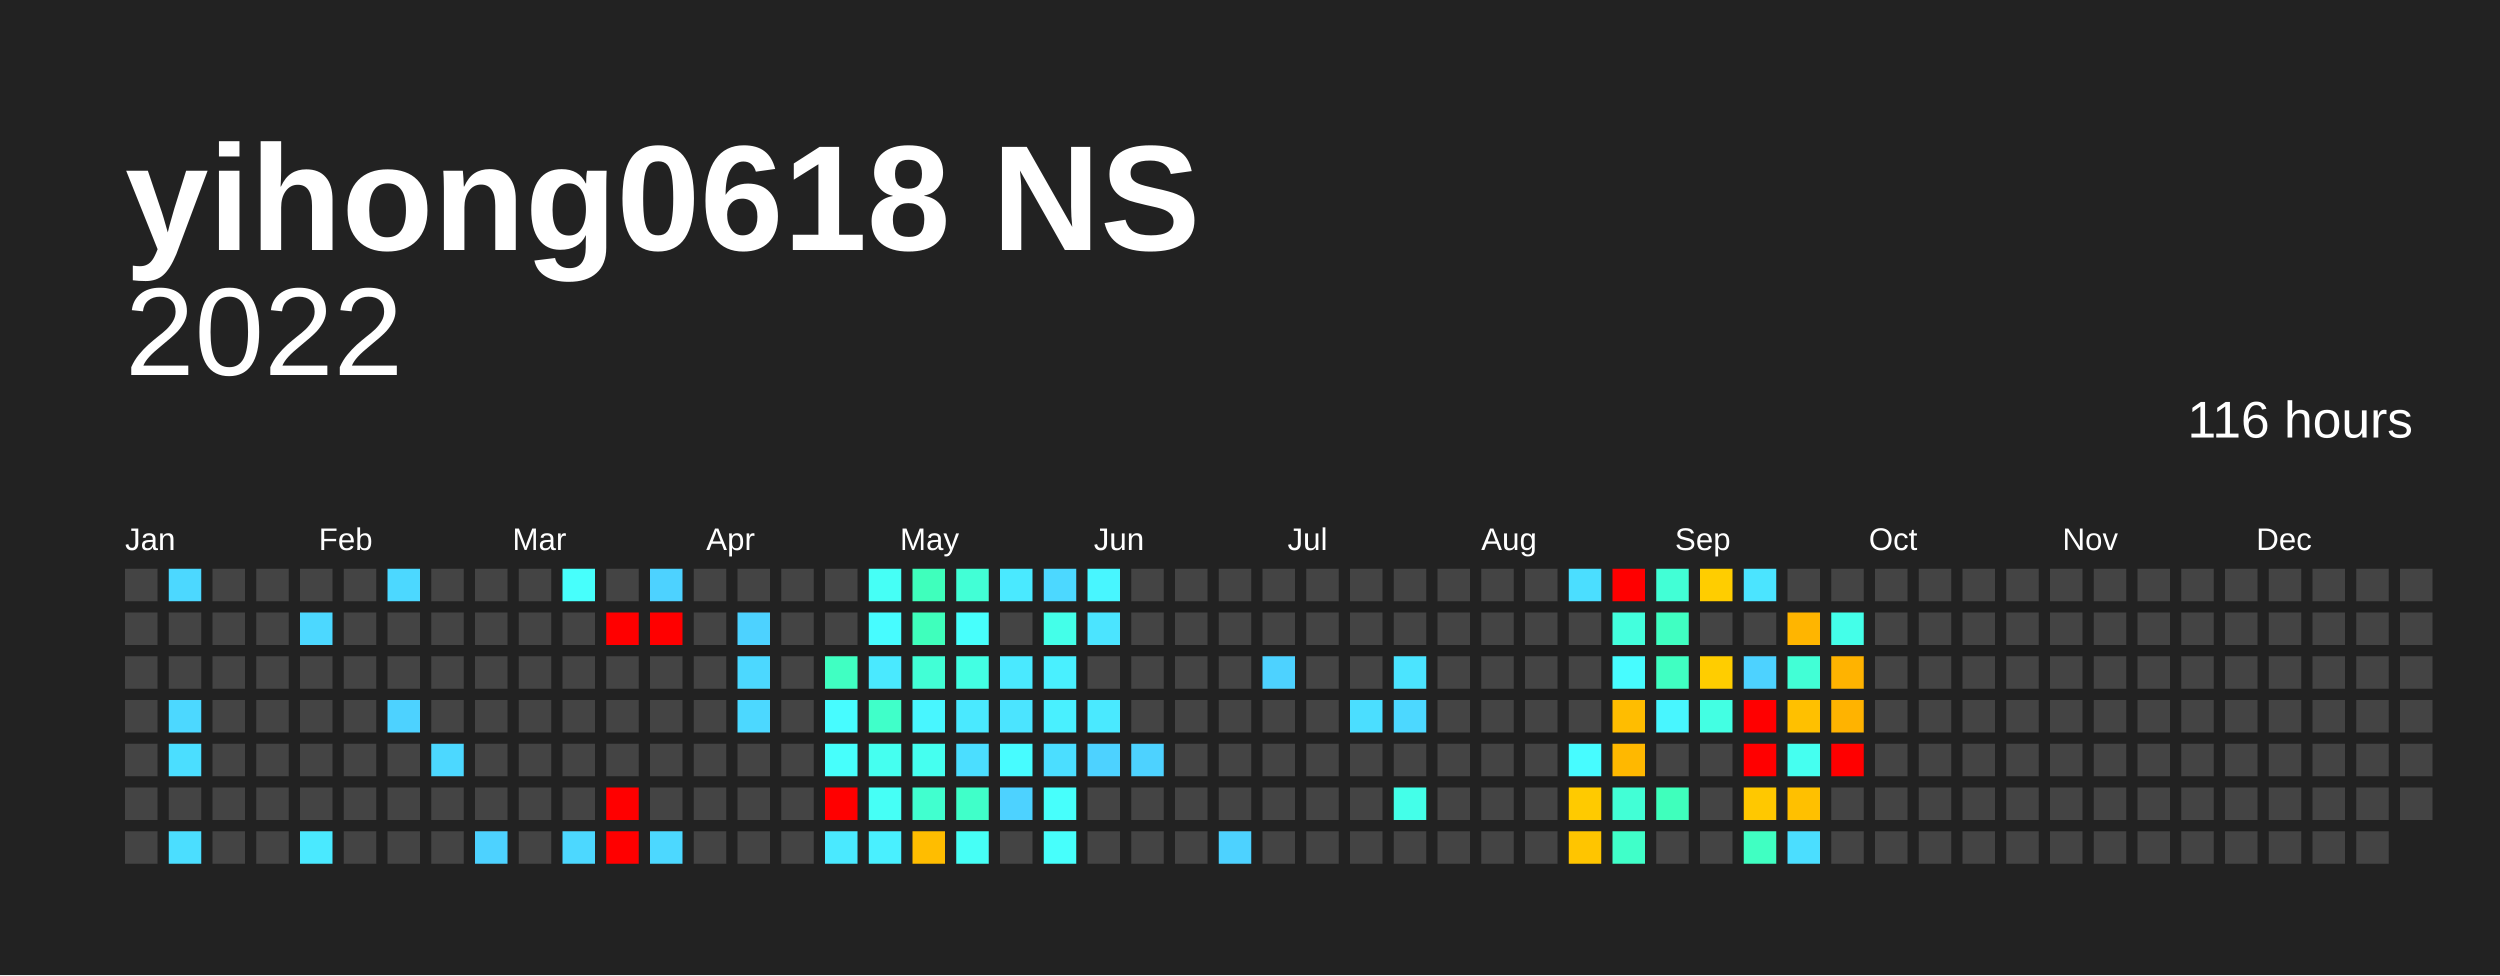
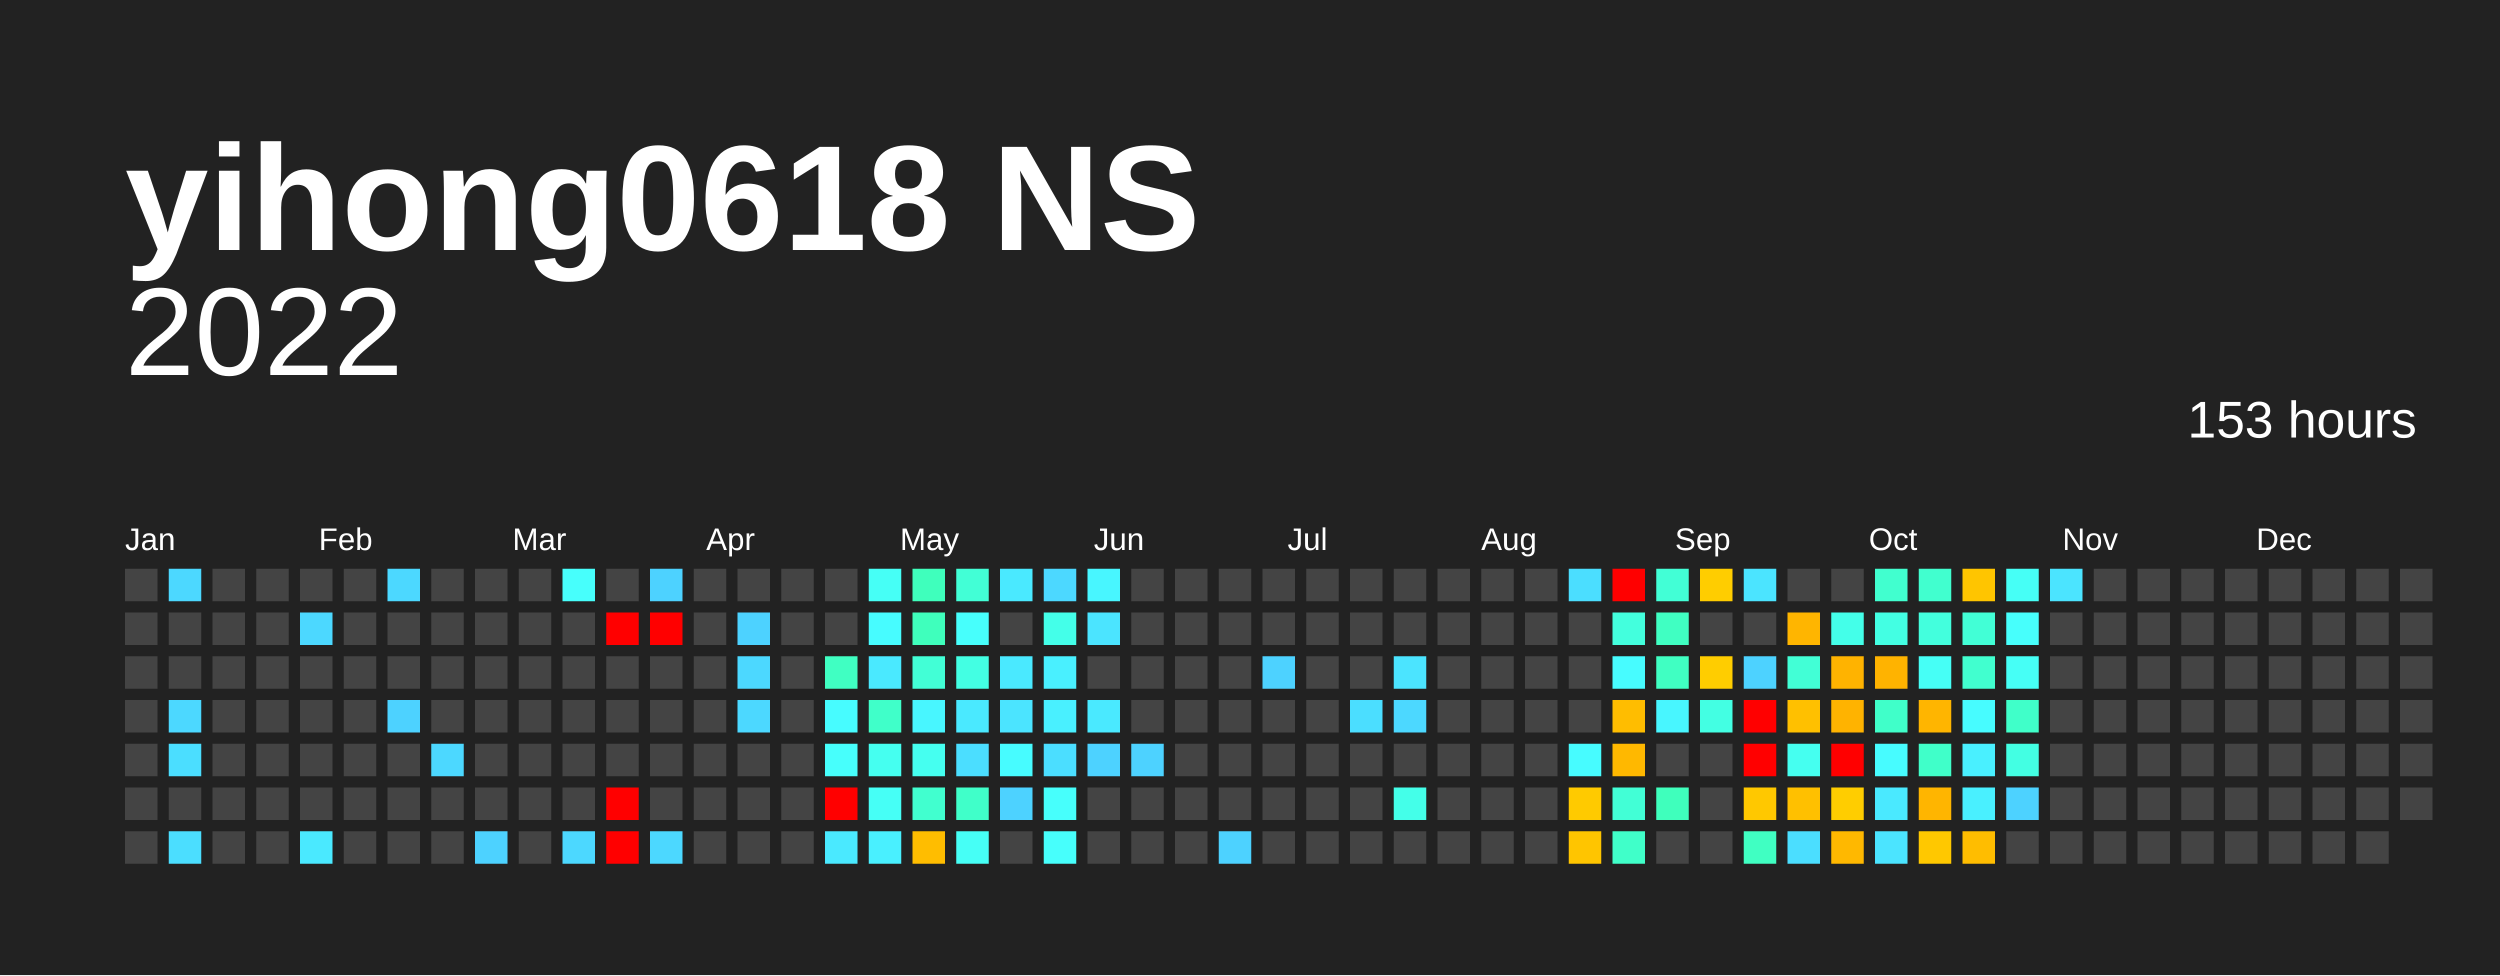
<svg xmlns="http://www.w3.org/2000/svg" baseProfile="full" height="78mm" version="1.1" viewBox="0,0,200,78" width="200mm">
  <defs />
  <rect fill="#222222" height="78" width="200" x="0" y="0" />
  <text fill="#FFFFFF" style="font-size:12px; font-family:Arial; font-weight:bold;" x="10" y="20">yihong0618 NS</text>
  <text alignment-baseline="hanging" fill="#FFFFFF" style="font-size:10.0px; font-family:Arial;" x="10" y="30">2022</text>
-   <text alignment-baseline="hanging" fill="#FFFFFF" style="font-size:4.125px; font-family:Arial;" x="175" y="35">116 hours</text>
+   <text alignment-baseline="hanging" fill="#FFFFFF" style="font-size:4.125px; font-family:Arial;" x="175" y="35">153 hours</text>
  <text fill="#FFFFFF" style="font-size:2.5px; font-family:Arial" x="10.0" y="44">Jan</text>
  <text fill="#FFFFFF" style="font-size:2.5px; font-family:Arial" x="25.5" y="44">Feb</text>
  <text fill="#FFFFFF" style="font-size:2.5px; font-family:Arial" x="41.0" y="44">Mar</text>
  <text fill="#FFFFFF" style="font-size:2.5px; font-family:Arial" x="56.5" y="44">Apr</text>
  <text fill="#FFFFFF" style="font-size:2.5px; font-family:Arial" x="72.0" y="44">May</text>
  <text fill="#FFFFFF" style="font-size:2.5px; font-family:Arial" x="87.5" y="44">Jun</text>
  <text fill="#FFFFFF" style="font-size:2.5px; font-family:Arial" x="103.0" y="44">Jul</text>
  <text fill="#FFFFFF" style="font-size:2.5px; font-family:Arial" x="118.5" y="44">Aug</text>
  <text fill="#FFFFFF" style="font-size:2.5px; font-family:Arial" x="134.0" y="44">Sep</text>
  <text fill="#FFFFFF" style="font-size:2.5px; font-family:Arial" x="149.5" y="44">Oct</text>
  <text fill="#FFFFFF" style="font-size:2.5px; font-family:Arial" x="165.0" y="44">Nov</text>
  <text fill="#FFFFFF" style="font-size:2.5px; font-family:Arial" x="180.5" y="44">Dec</text>
  <rect fill="#444444" height="2.6" width="2.6" x="10.0" y="45.5" />
  <rect fill="#444444" height="2.6" width="2.6" x="10.0" y="49.0" />
  <rect fill="#444444" height="2.6" width="2.6" x="10.0" y="52.5" />
  <rect fill="#444444" height="2.6" width="2.6" x="10.0" y="56.0" />
  <rect fill="#444444" height="2.6" width="2.6" x="10.0" y="59.5" />
  <rect fill="#444444" height="2.6" width="2.6" x="10.0" y="63.0" />
  <rect fill="#444444" height="2.6" width="2.6" x="10.0" y="66.5" />
  <rect fill="#4cd8ff" height="2.6" width="2.6" x="13.5" y="45.5" />
  <rect fill="#444444" height="2.6" width="2.6" x="13.5" y="49.0" />
  <rect fill="#444444" height="2.6" width="2.6" x="13.5" y="52.5" />
  <rect fill="#4cd8ff" height="2.6" width="2.6" x="13.5" y="56.0" />
  <rect fill="#4bdeff" height="2.6" width="2.6" x="13.5" y="59.5" />
  <rect fill="#444444" height="2.6" width="2.6" x="13.5" y="63.0" />
  <rect fill="#4bdeff" height="2.6" width="2.6" x="13.5" y="66.5" />
  <rect fill="#444444" height="2.6" width="2.6" x="17.0" y="45.5" />
  <rect fill="#444444" height="2.6" width="2.6" x="17.0" y="49.0" />
  <rect fill="#444444" height="2.6" width="2.6" x="17.0" y="52.5" />
  <rect fill="#444444" height="2.6" width="2.6" x="17.0" y="56.0" />
  <rect fill="#444444" height="2.6" width="2.6" x="17.0" y="59.5" />
  <rect fill="#444444" height="2.6" width="2.6" x="17.0" y="63.0" />
  <rect fill="#444444" height="2.6" width="2.6" x="17.0" y="66.5" />
  <rect fill="#444444" height="2.6" width="2.6" x="20.5" y="45.5" />
  <rect fill="#444444" height="2.6" width="2.6" x="20.5" y="49.0" />
  <rect fill="#444444" height="2.6" width="2.6" x="20.5" y="52.5" />
  <rect fill="#444444" height="2.6" width="2.6" x="20.5" y="56.0" />
  <rect fill="#444444" height="2.6" width="2.6" x="20.5" y="59.5" />
  <rect fill="#444444" height="2.6" width="2.6" x="20.5" y="63.0" />
  <rect fill="#444444" height="2.6" width="2.6" x="20.5" y="66.5" />
  <rect fill="#444444" height="2.6" width="2.6" x="24.0" y="45.5" />
  <rect fill="#4cd8ff" height="2.6" width="2.6" x="24.0" y="49.0" />
  <rect fill="#444444" height="2.6" width="2.6" x="24.0" y="52.5" />
  <rect fill="#444444" height="2.6" width="2.6" x="24.0" y="56.0" />
  <rect fill="#444444" height="2.6" width="2.6" x="24.0" y="59.5" />
  <rect fill="#444444" height="2.6" width="2.6" x="24.0" y="63.0" />
  <rect fill="#4ae9ff" height="2.6" width="2.6" x="24.0" y="66.5" />
  <rect fill="#444444" height="2.6" width="2.6" x="27.5" y="45.5" />
  <rect fill="#444444" height="2.6" width="2.6" x="27.5" y="49.0" />
  <rect fill="#444444" height="2.6" width="2.6" x="27.5" y="52.5" />
  <rect fill="#444444" height="2.6" width="2.6" x="27.5" y="56.0" />
  <rect fill="#444444" height="2.6" width="2.6" x="27.5" y="59.5" />
  <rect fill="#444444" height="2.6" width="2.6" x="27.5" y="63.0" />
  <rect fill="#444444" height="2.6" width="2.6" x="27.5" y="66.5" />
  <rect fill="#4cd8ff" height="2.6" width="2.6" x="31.0" y="45.5" />
  <rect fill="#444444" height="2.6" width="2.6" x="31.0" y="49.0" />
  <rect fill="#444444" height="2.6" width="2.6" x="31.0" y="52.5" />
  <rect fill="#4dd2ff" height="2.6" width="2.6" x="31.0" y="56.0" />
  <rect fill="#444444" height="2.6" width="2.6" x="31.0" y="59.5" />
  <rect fill="#444444" height="2.6" width="2.6" x="31.0" y="63.0" />
  <rect fill="#444444" height="2.6" width="2.6" x="31.0" y="66.5" />
  <rect fill="#444444" height="2.6" width="2.6" x="34.5" y="45.5" />
  <rect fill="#444444" height="2.6" width="2.6" x="34.5" y="49.0" />
  <rect fill="#444444" height="2.6" width="2.6" x="34.5" y="52.5" />
  <rect fill="#444444" height="2.6" width="2.6" x="34.5" y="56.0" />
  <rect fill="#4cd8ff" height="2.6" width="2.6" x="34.5" y="59.5" />
  <rect fill="#444444" height="2.6" width="2.6" x="34.5" y="63.0" />
  <rect fill="#444444" height="2.6" width="2.6" x="34.5" y="66.5" />
  <rect fill="#444444" height="2.6" width="2.6" x="38.0" y="45.5" />
  <rect fill="#444444" height="2.6" width="2.6" x="38.0" y="49.0" />
  <rect fill="#444444" height="2.6" width="2.6" x="38.0" y="52.5" />
  <rect fill="#444444" height="2.6" width="2.6" x="38.0" y="56.0" />
  <rect fill="#444444" height="2.6" width="2.6" x="38.0" y="59.5" />
  <rect fill="#444444" height="2.6" width="2.6" x="38.0" y="63.0" />
  <rect fill="#4dd2ff" height="2.6" width="2.6" x="38.0" y="66.5" />
  <rect fill="#444444" height="2.6" width="2.6" x="41.5" y="45.5" />
  <rect fill="#444444" height="2.6" width="2.6" x="41.5" y="49.0" />
  <rect fill="#444444" height="2.6" width="2.6" x="41.5" y="52.5" />
  <rect fill="#444444" height="2.6" width="2.6" x="41.5" y="56.0" />
  <rect fill="#444444" height="2.6" width="2.6" x="41.5" y="59.5" />
  <rect fill="#444444" height="2.6" width="2.6" x="41.5" y="63.0" />
  <rect fill="#444444" height="2.6" width="2.6" x="41.5" y="66.5" />
  <rect fill="#47fffc" height="2.6" width="2.6" x="45.0" y="45.5" />
  <rect fill="#444444" height="2.6" width="2.6" x="45.0" y="49.0" />
  <rect fill="#444444" height="2.6" width="2.6" x="45.0" y="52.5" />
  <rect fill="#444444" height="2.6" width="2.6" x="45.0" y="56.0" />
  <rect fill="#444444" height="2.6" width="2.6" x="45.0" y="59.5" />
  <rect fill="#444444" height="2.6" width="2.6" x="45.0" y="63.0" />
  <rect fill="#4cd8ff" height="2.6" width="2.6" x="45.0" y="66.5" />
  <rect fill="#444444" height="2.6" width="2.6" x="48.5" y="45.5" />
  <rect fill="red" height="2.6" width="2.6" x="48.5" y="49.0" />
  <rect fill="#444444" height="2.6" width="2.6" x="48.5" y="52.5" />
  <rect fill="#444444" height="2.6" width="2.6" x="48.5" y="56.0" />
  <rect fill="#444444" height="2.6" width="2.6" x="48.5" y="59.5" />
  <rect fill="red" height="2.6" width="2.6" x="48.5" y="63.0" />
  <rect fill="red" height="2.6" width="2.6" x="48.5" y="66.5" />
  <rect fill="#4dd2ff" height="2.6" width="2.6" x="52.0" y="45.5" />
  <rect fill="red" height="2.6" width="2.6" x="52.0" y="49.0" />
  <rect fill="#444444" height="2.6" width="2.6" x="52.0" y="52.5" />
  <rect fill="#444444" height="2.6" width="2.6" x="52.0" y="56.0" />
  <rect fill="#444444" height="2.6" width="2.6" x="52.0" y="59.5" />
  <rect fill="#444444" height="2.6" width="2.6" x="52.0" y="63.0" />
  <rect fill="#4cd8ff" height="2.6" width="2.6" x="52.0" y="66.5" />
  <rect fill="#444444" height="2.6" width="2.6" x="55.5" y="45.5" />
  <rect fill="#444444" height="2.6" width="2.6" x="55.5" y="49.0" />
  <rect fill="#444444" height="2.6" width="2.6" x="55.5" y="52.5" />
  <rect fill="#444444" height="2.6" width="2.6" x="55.5" y="56.0" />
  <rect fill="#444444" height="2.6" width="2.6" x="55.5" y="59.5" />
  <rect fill="#444444" height="2.6" width="2.6" x="55.5" y="63.0" />
  <rect fill="#444444" height="2.6" width="2.6" x="55.5" y="66.5" />
  <rect fill="#444444" height="2.6" width="2.6" x="59.0" y="45.5" />
  <rect fill="#4dd2ff" height="2.6" width="2.6" x="59.0" y="49.0" />
  <rect fill="#4cd8ff" height="2.6" width="2.6" x="59.0" y="52.5" />
  <rect fill="#4cd8ff" height="2.6" width="2.6" x="59.0" y="56.0" />
  <rect fill="#444444" height="2.6" width="2.6" x="59.0" y="59.5" />
  <rect fill="#444444" height="2.6" width="2.6" x="59.0" y="63.0" />
  <rect fill="#444444" height="2.6" width="2.6" x="59.0" y="66.5" />
  <rect fill="#444444" height="2.6" width="2.6" x="62.5" y="45.5" />
  <rect fill="#444444" height="2.6" width="2.6" x="62.5" y="49.0" />
  <rect fill="#444444" height="2.6" width="2.6" x="62.5" y="52.5" />
  <rect fill="#444444" height="2.6" width="2.6" x="62.5" y="56.0" />
  <rect fill="#444444" height="2.6" width="2.6" x="62.5" y="59.5" />
  <rect fill="#444444" height="2.6" width="2.6" x="62.5" y="63.0" />
  <rect fill="#444444" height="2.6" width="2.6" x="62.5" y="66.5" />
  <rect fill="#444444" height="2.6" width="2.6" x="66.0" y="45.5" />
  <rect fill="#444444" height="2.6" width="2.6" x="66.0" y="49.0" />
  <rect fill="#40ffc2" height="2.6" width="2.6" x="66.0" y="52.5" />
  <rect fill="#47fcff" height="2.6" width="2.6" x="66.0" y="56.0" />
  <rect fill="#47fffc" height="2.6" width="2.6" x="66.0" y="59.5" />
  <rect fill="red" height="2.6" width="2.6" x="66.0" y="63.0" />
  <rect fill="#4ae9ff" height="2.6" width="2.6" x="66.0" y="66.5" />
  <rect fill="#46fff6" height="2.6" width="2.6" x="69.5" y="45.5" />
  <rect fill="#47fcff" height="2.6" width="2.6" x="69.5" y="49.0" />
  <rect fill="#4ae9ff" height="2.6" width="2.6" x="69.5" y="52.5" />
  <rect fill="#40ffc9" height="2.6" width="2.6" x="69.5" y="56.0" />
  <rect fill="#45fff0" height="2.6" width="2.6" x="69.5" y="59.5" />
  <rect fill="#46fff6" height="2.6" width="2.6" x="69.5" y="63.0" />
  <rect fill="#49f0ff" height="2.6" width="2.6" x="69.5" y="66.5" />
  <rect fill="#3fffbc" height="2.6" width="2.6" x="73.0" y="45.5" />
  <rect fill="#3fffbc" height="2.6" width="2.6" x="73.0" y="49.0" />
  <rect fill="#42ffd6" height="2.6" width="2.6" x="73.0" y="52.5" />
  <rect fill="#48f6ff" height="2.6" width="2.6" x="73.0" y="56.0" />
  <rect fill="#45fff0" height="2.6" width="2.6" x="73.0" y="59.5" />
  <rect fill="#41ffcf" height="2.6" width="2.6" x="73.0" y="63.0" />
  <rect fill="#ffbd00" height="2.6" width="2.6" x="73.0" y="66.5" />
  <rect fill="#42ffd6" height="2.6" width="2.6" x="76.5" y="45.5" />
  <rect fill="#47fffc" height="2.6" width="2.6" x="76.5" y="49.0" />
  <rect fill="#43ffe3" height="2.6" width="2.6" x="76.5" y="52.5" />
  <rect fill="#4ae9ff" height="2.6" width="2.6" x="76.5" y="56.0" />
  <rect fill="#4bdeff" height="2.6" width="2.6" x="76.5" y="59.5" />
  <rect fill="#40ffc9" height="2.6" width="2.6" x="76.5" y="63.0" />
  <rect fill="#46fff6" height="2.6" width="2.6" x="76.5" y="66.5" />
  <rect fill="#4ae9ff" height="2.6" width="2.6" x="80.0" y="45.5" />
  <rect fill="#444444" height="2.6" width="2.6" x="80.0" y="49.0" />
  <rect fill="#4ae9ff" height="2.6" width="2.6" x="80.0" y="52.5" />
  <rect fill="#4be4ff" height="2.6" width="2.6" x="80.0" y="56.0" />
  <rect fill="#47fcff" height="2.6" width="2.6" x="80.0" y="59.5" />
  <rect fill="#4dd2ff" height="2.6" width="2.6" x="80.0" y="63.0" />
  <rect fill="#444444" height="2.6" width="2.6" x="80.0" y="66.5" />
  <rect fill="#4cd8ff" height="2.6" width="2.6" x="83.5" y="45.5" />
  <rect fill="#44ffe9" height="2.6" width="2.6" x="83.5" y="49.0" />
  <rect fill="#49f0ff" height="2.6" width="2.6" x="83.5" y="52.5" />
  <rect fill="#49f0ff" height="2.6" width="2.6" x="83.5" y="56.0" />
  <rect fill="#4bdeff" height="2.6" width="2.6" x="83.5" y="59.5" />
  <rect fill="#47fffc" height="2.6" width="2.6" x="83.5" y="63.0" />
  <rect fill="#47fffc" height="2.6" width="2.6" x="83.5" y="66.5" />
  <rect fill="#48f6ff" height="2.6" width="2.6" x="87.0" y="45.5" />
  <rect fill="#4be4ff" height="2.6" width="2.6" x="87.0" y="49.0" />
  <rect fill="#444444" height="2.6" width="2.6" x="87.0" y="52.5" />
  <rect fill="#4ae9ff" height="2.6" width="2.6" x="87.0" y="56.0" />
  <rect fill="#4dd2ff" height="2.6" width="2.6" x="87.0" y="59.5" />
  <rect fill="#444444" height="2.6" width="2.6" x="87.0" y="63.0" />
  <rect fill="#444444" height="2.6" width="2.6" x="87.0" y="66.5" />
  <rect fill="#444444" height="2.6" width="2.6" x="90.5" y="45.5" />
  <rect fill="#444444" height="2.6" width="2.6" x="90.5" y="49.0" />
  <rect fill="#444444" height="2.6" width="2.6" x="90.5" y="52.5" />
  <rect fill="#444444" height="2.6" width="2.6" x="90.5" y="56.0" />
  <rect fill="#4dd2ff" height="2.6" width="2.6" x="90.5" y="59.5" />
  <rect fill="#444444" height="2.6" width="2.6" x="90.5" y="63.0" />
  <rect fill="#444444" height="2.6" width="2.6" x="90.5" y="66.5" />
  <rect fill="#444444" height="2.6" width="2.6" x="94.0" y="45.5" />
  <rect fill="#444444" height="2.6" width="2.6" x="94.0" y="49.0" />
  <rect fill="#444444" height="2.6" width="2.6" x="94.0" y="52.5" />
  <rect fill="#444444" height="2.6" width="2.6" x="94.0" y="56.0" />
  <rect fill="#444444" height="2.6" width="2.6" x="94.0" y="59.5" />
  <rect fill="#444444" height="2.6" width="2.6" x="94.0" y="63.0" />
  <rect fill="#444444" height="2.6" width="2.6" x="94.0" y="66.5" />
  <rect fill="#444444" height="2.6" width="2.6" x="97.5" y="45.5" />
  <rect fill="#444444" height="2.6" width="2.6" x="97.5" y="49.0" />
  <rect fill="#444444" height="2.6" width="2.6" x="97.5" y="52.5" />
  <rect fill="#444444" height="2.6" width="2.6" x="97.5" y="56.0" />
  <rect fill="#444444" height="2.6" width="2.6" x="97.5" y="59.5" />
  <rect fill="#444444" height="2.6" width="2.6" x="97.5" y="63.0" />
  <rect fill="#4dd2ff" height="2.6" width="2.6" x="97.5" y="66.5" />
  <rect fill="#444444" height="2.6" width="2.6" x="101.0" y="45.5" />
  <rect fill="#444444" height="2.6" width="2.6" x="101.0" y="49.0" />
  <rect fill="#4dd2ff" height="2.6" width="2.6" x="101.0" y="52.5" />
  <rect fill="#444444" height="2.6" width="2.6" x="101.0" y="56.0" />
  <rect fill="#444444" height="2.6" width="2.6" x="101.0" y="59.5" />
  <rect fill="#444444" height="2.6" width="2.6" x="101.0" y="63.0" />
  <rect fill="#444444" height="2.6" width="2.6" x="101.0" y="66.5" />
  <rect fill="#444444" height="2.6" width="2.6" x="104.5" y="45.5" />
  <rect fill="#444444" height="2.6" width="2.6" x="104.5" y="49.0" />
  <rect fill="#444444" height="2.6" width="2.6" x="104.5" y="52.5" />
  <rect fill="#444444" height="2.6" width="2.6" x="104.5" y="56.0" />
  <rect fill="#444444" height="2.6" width="2.6" x="104.5" y="59.5" />
  <rect fill="#444444" height="2.6" width="2.6" x="104.5" y="63.0" />
  <rect fill="#444444" height="2.6" width="2.6" x="104.5" y="66.5" />
  <rect fill="#444444" height="2.6" width="2.6" x="108.0" y="45.5" />
  <rect fill="#444444" height="2.6" width="2.6" x="108.0" y="49.0" />
  <rect fill="#444444" height="2.6" width="2.6" x="108.0" y="52.5" />
  <rect fill="#4bdeff" height="2.6" width="2.6" x="108.0" y="56.0" />
  <rect fill="#444444" height="2.6" width="2.6" x="108.0" y="59.5" />
  <rect fill="#444444" height="2.6" width="2.6" x="108.0" y="63.0" />
  <rect fill="#444444" height="2.6" width="2.6" x="108.0" y="66.5" />
  <rect fill="#444444" height="2.6" width="2.6" x="111.5" y="45.5" />
  <rect fill="#444444" height="2.6" width="2.6" x="111.5" y="49.0" />
  <rect fill="#4be4ff" height="2.6" width="2.6" x="111.5" y="52.5" />
  <rect fill="#4cd8ff" height="2.6" width="2.6" x="111.5" y="56.0" />
  <rect fill="#444444" height="2.6" width="2.6" x="111.5" y="59.5" />
  <rect fill="#44ffe9" height="2.6" width="2.6" x="111.5" y="63.0" />
  <rect fill="#444444" height="2.6" width="2.6" x="111.5" y="66.5" />
  <rect fill="#444444" height="2.6" width="2.6" x="115.0" y="45.5" />
  <rect fill="#444444" height="2.6" width="2.6" x="115.0" y="49.0" />
  <rect fill="#444444" height="2.6" width="2.6" x="115.0" y="52.5" />
  <rect fill="#444444" height="2.6" width="2.6" x="115.0" y="56.0" />
  <rect fill="#444444" height="2.6" width="2.6" x="115.0" y="59.5" />
  <rect fill="#444444" height="2.6" width="2.6" x="115.0" y="63.0" />
  <rect fill="#444444" height="2.6" width="2.6" x="115.0" y="66.5" />
  <rect fill="#444444" height="2.6" width="2.6" x="118.5" y="45.5" />
  <rect fill="#444444" height="2.6" width="2.6" x="118.5" y="49.0" />
  <rect fill="#444444" height="2.6" width="2.6" x="118.5" y="52.5" />
  <rect fill="#444444" height="2.6" width="2.6" x="118.5" y="56.0" />
  <rect fill="#444444" height="2.6" width="2.6" x="118.5" y="59.5" />
  <rect fill="#444444" height="2.6" width="2.6" x="118.5" y="63.0" />
  <rect fill="#444444" height="2.6" width="2.6" x="118.5" y="66.5" />
  <rect fill="#444444" height="2.6" width="2.6" x="122.0" y="45.5" />
  <rect fill="#444444" height="2.6" width="2.6" x="122.0" y="49.0" />
  <rect fill="#444444" height="2.6" width="2.6" x="122.0" y="52.5" />
  <rect fill="#444444" height="2.6" width="2.6" x="122.0" y="56.0" />
  <rect fill="#444444" height="2.6" width="2.6" x="122.0" y="59.5" />
  <rect fill="#444444" height="2.6" width="2.6" x="122.0" y="63.0" />
  <rect fill="#444444" height="2.6" width="2.6" x="122.0" y="66.5" />
  <rect fill="#4bdeff" height="2.6" width="2.6" x="125.5" y="45.5" />
  <rect fill="#444444" height="2.6" width="2.6" x="125.5" y="49.0" />
  <rect fill="#444444" height="2.6" width="2.6" x="125.5" y="52.5" />
  <rect fill="#444444" height="2.6" width="2.6" x="125.5" y="56.0" />
  <rect fill="#47fcff" height="2.6" width="2.6" x="125.5" y="59.5" />
  <rect fill="#ffca00" height="2.6" width="2.6" x="125.5" y="63.0" />
  <rect fill="#ffc500" height="2.6" width="2.6" x="125.5" y="66.5" />
  <rect fill="red" height="2.6" width="2.6" x="129.0" y="45.5" />
  <rect fill="#43ffdd" height="2.6" width="2.6" x="129.0" y="49.0" />
  <rect fill="#47fcff" height="2.6" width="2.6" x="129.0" y="52.5" />
  <rect fill="#ffbd00" height="2.6" width="2.6" x="129.0" y="56.0" />
  <rect fill="#ffb800" height="2.6" width="2.6" x="129.0" y="59.5" />
  <rect fill="#42ffd6" height="2.6" width="2.6" x="129.0" y="63.0" />
  <rect fill="#40ffc9" height="2.6" width="2.6" x="129.0" y="66.5" />
  <rect fill="#42ffd6" height="2.6" width="2.6" x="132.5" y="45.5" />
  <rect fill="#40ffc2" height="2.6" width="2.6" x="132.5" y="49.0" />
  <rect fill="#40ffc2" height="2.6" width="2.6" x="132.5" y="52.5" />
  <rect fill="#48f6ff" height="2.6" width="2.6" x="132.5" y="56.0" />
  <rect fill="#444444" height="2.6" width="2.6" x="132.5" y="59.5" />
  <rect fill="#3fffbc" height="2.6" width="2.6" x="132.5" y="63.0" />
  <rect fill="#444444" height="2.6" width="2.6" x="132.5" y="66.5" />
  <rect fill="#ffcd00" height="2.6" width="2.6" x="136.0" y="45.5" />
  <rect fill="#444444" height="2.6" width="2.6" x="136.0" y="49.0" />
  <rect fill="#ffcd00" height="2.6" width="2.6" x="136.0" y="52.5" />
  <rect fill="#43ffe3" height="2.6" width="2.6" x="136.0" y="56.0" />
  <rect fill="#444444" height="2.6" width="2.6" x="136.0" y="59.5" />
  <rect fill="#444444" height="2.6" width="2.6" x="136.0" y="63.0" />
  <rect fill="#444444" height="2.6" width="2.6" x="136.0" y="66.5" />
  <rect fill="#4be4ff" height="2.6" width="2.6" x="139.5" y="45.5" />
  <rect fill="#444444" height="2.6" width="2.6" x="139.5" y="49.0" />
  <rect fill="#4dd2ff" height="2.6" width="2.6" x="139.5" y="52.5" />
  <rect fill="red" height="2.6" width="2.6" x="139.5" y="56.0" />
  <rect fill="red" height="2.6" width="2.6" x="139.5" y="59.5" />
  <rect fill="#ffc800" height="2.6" width="2.6" x="139.5" y="63.0" />
  <rect fill="#40ffc2" height="2.6" width="2.6" x="139.5" y="66.5" />
  <rect fill="#444444" height="2.6" width="2.6" x="143.0" y="45.5" />
  <rect fill="#ffb500" height="2.6" width="2.6" x="143.0" y="49.0" />
  <rect fill="#42ffd6" height="2.6" width="2.6" x="143.0" y="52.5" />
  <rect fill="#ffc000" height="2.6" width="2.6" x="143.0" y="56.0" />
  <rect fill="#45fff0" height="2.6" width="2.6" x="143.0" y="59.5" />
  <rect fill="#ffc000" height="2.6" width="2.6" x="143.0" y="63.0" />
  <rect fill="#4bdeff" height="2.6" width="2.6" x="143.0" y="66.5" />
  <rect fill="#444444" height="2.6" width="2.6" x="146.5" y="45.5" />
  <rect fill="#44ffe9" height="2.6" width="2.6" x="146.5" y="49.0" />
  <rect fill="#ffb300" height="2.6" width="2.6" x="146.5" y="52.5" />
  <rect fill="#ffb300" height="2.6" width="2.6" x="146.5" y="56.0" />
  <rect fill="red" height="2.6" width="2.6" x="146.5" y="59.5" />
-   <rect fill="#444444" height="2.6" width="2.6" x="146.5" y="63.0" />
-   <rect fill="#444444" height="2.6" width="2.6" x="146.5" y="66.5" />
-   <rect fill="#444444" height="2.6" width="2.6" x="150.0" y="45.5" />
-   <rect fill="#444444" height="2.6" width="2.6" x="150.0" y="49.0" />
-   <rect fill="#444444" height="2.6" width="2.6" x="150.0" y="52.5" />
-   <rect fill="#444444" height="2.6" width="2.6" x="150.0" y="56.0" />
-   <rect fill="#444444" height="2.6" width="2.6" x="150.0" y="59.5" />
-   <rect fill="#444444" height="2.6" width="2.6" x="150.0" y="63.0" />
-   <rect fill="#444444" height="2.6" width="2.6" x="150.0" y="66.5" />
-   <rect fill="#444444" height="2.6" width="2.6" x="153.5" y="45.5" />
-   <rect fill="#444444" height="2.6" width="2.6" x="153.5" y="49.0" />
-   <rect fill="#444444" height="2.6" width="2.6" x="153.5" y="52.5" />
-   <rect fill="#444444" height="2.6" width="2.6" x="153.5" y="56.0" />
-   <rect fill="#444444" height="2.6" width="2.6" x="153.5" y="59.5" />
-   <rect fill="#444444" height="2.6" width="2.6" x="153.5" y="63.0" />
-   <rect fill="#444444" height="2.6" width="2.6" x="153.5" y="66.5" />
-   <rect fill="#444444" height="2.6" width="2.6" x="157.0" y="45.5" />
-   <rect fill="#444444" height="2.6" width="2.6" x="157.0" y="49.0" />
-   <rect fill="#444444" height="2.6" width="2.6" x="157.0" y="52.5" />
-   <rect fill="#444444" height="2.6" width="2.6" x="157.0" y="56.0" />
-   <rect fill="#444444" height="2.6" width="2.6" x="157.0" y="59.5" />
-   <rect fill="#444444" height="2.6" width="2.6" x="157.0" y="63.0" />
-   <rect fill="#444444" height="2.6" width="2.6" x="157.0" y="66.5" />
-   <rect fill="#444444" height="2.6" width="2.6" x="160.5" y="45.5" />
-   <rect fill="#444444" height="2.6" width="2.6" x="160.5" y="49.0" />
-   <rect fill="#444444" height="2.6" width="2.6" x="160.5" y="52.5" />
-   <rect fill="#444444" height="2.6" width="2.6" x="160.5" y="56.0" />
-   <rect fill="#444444" height="2.6" width="2.6" x="160.5" y="59.5" />
-   <rect fill="#444444" height="2.6" width="2.6" x="160.5" y="63.0" />
+   <rect fill="#ffcd00" height="2.6" width="2.6" x="146.5" y="63.0" />
+   <rect fill="#ffb800" height="2.6" width="2.6" x="146.5" y="66.5" />
+   <rect fill="#41ffcf" height="2.6" width="2.6" x="150.0" y="45.5" />
+   <rect fill="#43ffe3" height="2.6" width="2.6" x="150.0" y="49.0" />
+   <rect fill="#ffb300" height="2.6" width="2.6" x="150.0" y="52.5" />
+   <rect fill="#40ffc9" height="2.6" width="2.6" x="150.0" y="56.0" />
+   <rect fill="#47fcff" height="2.6" width="2.6" x="150.0" y="59.5" />
+   <rect fill="#4ae9ff" height="2.6" width="2.6" x="150.0" y="63.0" />
+   <rect fill="#4be4ff" height="2.6" width="2.6" x="150.0" y="66.5" />
+   <rect fill="#41ffcf" height="2.6" width="2.6" x="153.5" y="45.5" />
+   <rect fill="#43ffdd" height="2.6" width="2.6" x="153.5" y="49.0" />
+   <rect fill="#46fff6" height="2.6" width="2.6" x="153.5" y="52.5" />
+   <rect fill="#ffb500" height="2.6" width="2.6" x="153.5" y="56.0" />
+   <rect fill="#40ffc9" height="2.6" width="2.6" x="153.5" y="59.5" />
+   <rect fill="#ffb500" height="2.6" width="2.6" x="153.5" y="63.0" />
+   <rect fill="#ffc800" height="2.6" width="2.6" x="153.5" y="66.5" />
+   <rect fill="#ffc500" height="2.6" width="2.6" x="157.0" y="45.5" />
+   <rect fill="#42ffd6" height="2.6" width="2.6" x="157.0" y="49.0" />
+   <rect fill="#41ffcf" height="2.6" width="2.6" x="157.0" y="52.5" />
+   <rect fill="#47fcff" height="2.6" width="2.6" x="157.0" y="56.0" />
+   <rect fill="#49f0ff" height="2.6" width="2.6" x="157.0" y="59.5" />
+   <rect fill="#49f0ff" height="2.6" width="2.6" x="157.0" y="63.0" />
+   <rect fill="#ffbd00" height="2.6" width="2.6" x="157.0" y="66.5" />
+   <rect fill="#46fff6" height="2.6" width="2.6" x="160.5" y="45.5" />
+   <rect fill="#47fffc" height="2.6" width="2.6" x="160.5" y="49.0" />
+   <rect fill="#46fff6" height="2.6" width="2.6" x="160.5" y="52.5" />
+   <rect fill="#40ffc9" height="2.6" width="2.6" x="160.5" y="56.0" />
+   <rect fill="#43ffe3" height="2.6" width="2.6" x="160.5" y="59.5" />
+   <rect fill="#4dd2ff" height="2.6" width="2.6" x="160.5" y="63.0" />
  <rect fill="#444444" height="2.6" width="2.6" x="160.5" y="66.5" />
-   <rect fill="#444444" height="2.6" width="2.6" x="164.0" y="45.5" />
+   <rect fill="#4be4ff" height="2.6" width="2.6" x="164.0" y="45.5" />
  <rect fill="#444444" height="2.6" width="2.6" x="164.0" y="49.0" />
  <rect fill="#444444" height="2.6" width="2.6" x="164.0" y="52.5" />
  <rect fill="#444444" height="2.6" width="2.6" x="164.0" y="56.0" />
  <rect fill="#444444" height="2.6" width="2.6" x="164.0" y="59.5" />
  <rect fill="#444444" height="2.6" width="2.6" x="164.0" y="63.0" />
  <rect fill="#444444" height="2.6" width="2.6" x="164.0" y="66.5" />
  <rect fill="#444444" height="2.6" width="2.6" x="167.5" y="45.5" />
  <rect fill="#444444" height="2.6" width="2.6" x="167.5" y="49.0" />
  <rect fill="#444444" height="2.6" width="2.6" x="167.5" y="52.5" />
  <rect fill="#444444" height="2.6" width="2.6" x="167.5" y="56.0" />
  <rect fill="#444444" height="2.6" width="2.6" x="167.5" y="59.5" />
  <rect fill="#444444" height="2.6" width="2.6" x="167.5" y="63.0" />
  <rect fill="#444444" height="2.6" width="2.6" x="167.5" y="66.5" />
  <rect fill="#444444" height="2.6" width="2.6" x="171.0" y="45.5" />
  <rect fill="#444444" height="2.6" width="2.6" x="171.0" y="49.0" />
  <rect fill="#444444" height="2.6" width="2.6" x="171.0" y="52.5" />
  <rect fill="#444444" height="2.6" width="2.6" x="171.0" y="56.0" />
  <rect fill="#444444" height="2.6" width="2.6" x="171.0" y="59.5" />
  <rect fill="#444444" height="2.6" width="2.6" x="171.0" y="63.0" />
  <rect fill="#444444" height="2.6" width="2.6" x="171.0" y="66.5" />
  <rect fill="#444444" height="2.6" width="2.6" x="174.5" y="45.5" />
  <rect fill="#444444" height="2.6" width="2.6" x="174.5" y="49.0" />
  <rect fill="#444444" height="2.6" width="2.6" x="174.5" y="52.5" />
  <rect fill="#444444" height="2.6" width="2.6" x="174.5" y="56.0" />
  <rect fill="#444444" height="2.6" width="2.6" x="174.5" y="59.5" />
  <rect fill="#444444" height="2.6" width="2.6" x="174.5" y="63.0" />
  <rect fill="#444444" height="2.6" width="2.6" x="174.5" y="66.5" />
  <rect fill="#444444" height="2.6" width="2.6" x="178.0" y="45.5" />
  <rect fill="#444444" height="2.6" width="2.6" x="178.0" y="49.0" />
  <rect fill="#444444" height="2.6" width="2.6" x="178.0" y="52.5" />
  <rect fill="#444444" height="2.6" width="2.6" x="178.0" y="56.0" />
  <rect fill="#444444" height="2.6" width="2.6" x="178.0" y="59.5" />
  <rect fill="#444444" height="2.6" width="2.6" x="178.0" y="63.0" />
  <rect fill="#444444" height="2.6" width="2.6" x="178.0" y="66.5" />
  <rect fill="#444444" height="2.6" width="2.6" x="181.5" y="45.5" />
  <rect fill="#444444" height="2.6" width="2.6" x="181.5" y="49.0" />
  <rect fill="#444444" height="2.6" width="2.6" x="181.5" y="52.5" />
  <rect fill="#444444" height="2.6" width="2.6" x="181.5" y="56.0" />
  <rect fill="#444444" height="2.6" width="2.6" x="181.5" y="59.5" />
  <rect fill="#444444" height="2.6" width="2.6" x="181.5" y="63.0" />
  <rect fill="#444444" height="2.6" width="2.6" x="181.5" y="66.5" />
  <rect fill="#444444" height="2.6" width="2.6" x="185.0" y="45.5" />
  <rect fill="#444444" height="2.6" width="2.6" x="185.0" y="49.0" />
  <rect fill="#444444" height="2.6" width="2.6" x="185.0" y="52.5" />
  <rect fill="#444444" height="2.6" width="2.6" x="185.0" y="56.0" />
  <rect fill="#444444" height="2.6" width="2.6" x="185.0" y="59.5" />
  <rect fill="#444444" height="2.6" width="2.6" x="185.0" y="63.0" />
  <rect fill="#444444" height="2.6" width="2.6" x="185.0" y="66.5" />
  <rect fill="#444444" height="2.6" width="2.6" x="188.5" y="45.5" />
  <rect fill="#444444" height="2.6" width="2.6" x="188.5" y="49.0" />
  <rect fill="#444444" height="2.6" width="2.6" x="188.5" y="52.5" />
  <rect fill="#444444" height="2.6" width="2.6" x="188.5" y="56.0" />
  <rect fill="#444444" height="2.6" width="2.6" x="188.5" y="59.5" />
  <rect fill="#444444" height="2.6" width="2.6" x="188.5" y="63.0" />
  <rect fill="#444444" height="2.6" width="2.6" x="188.5" y="66.5" />
  <rect fill="#444444" height="2.6" width="2.6" x="192.0" y="45.5" />
  <rect fill="#444444" height="2.6" width="2.6" x="192.0" y="49.0" />
  <rect fill="#444444" height="2.6" width="2.6" x="192.0" y="52.5" />
  <rect fill="#444444" height="2.6" width="2.6" x="192.0" y="56.0" />
  <rect fill="#444444" height="2.6" width="2.6" x="192.0" y="59.5" />
  <rect fill="#444444" height="2.6" width="2.6" x="192.0" y="63.0" />
</svg>
